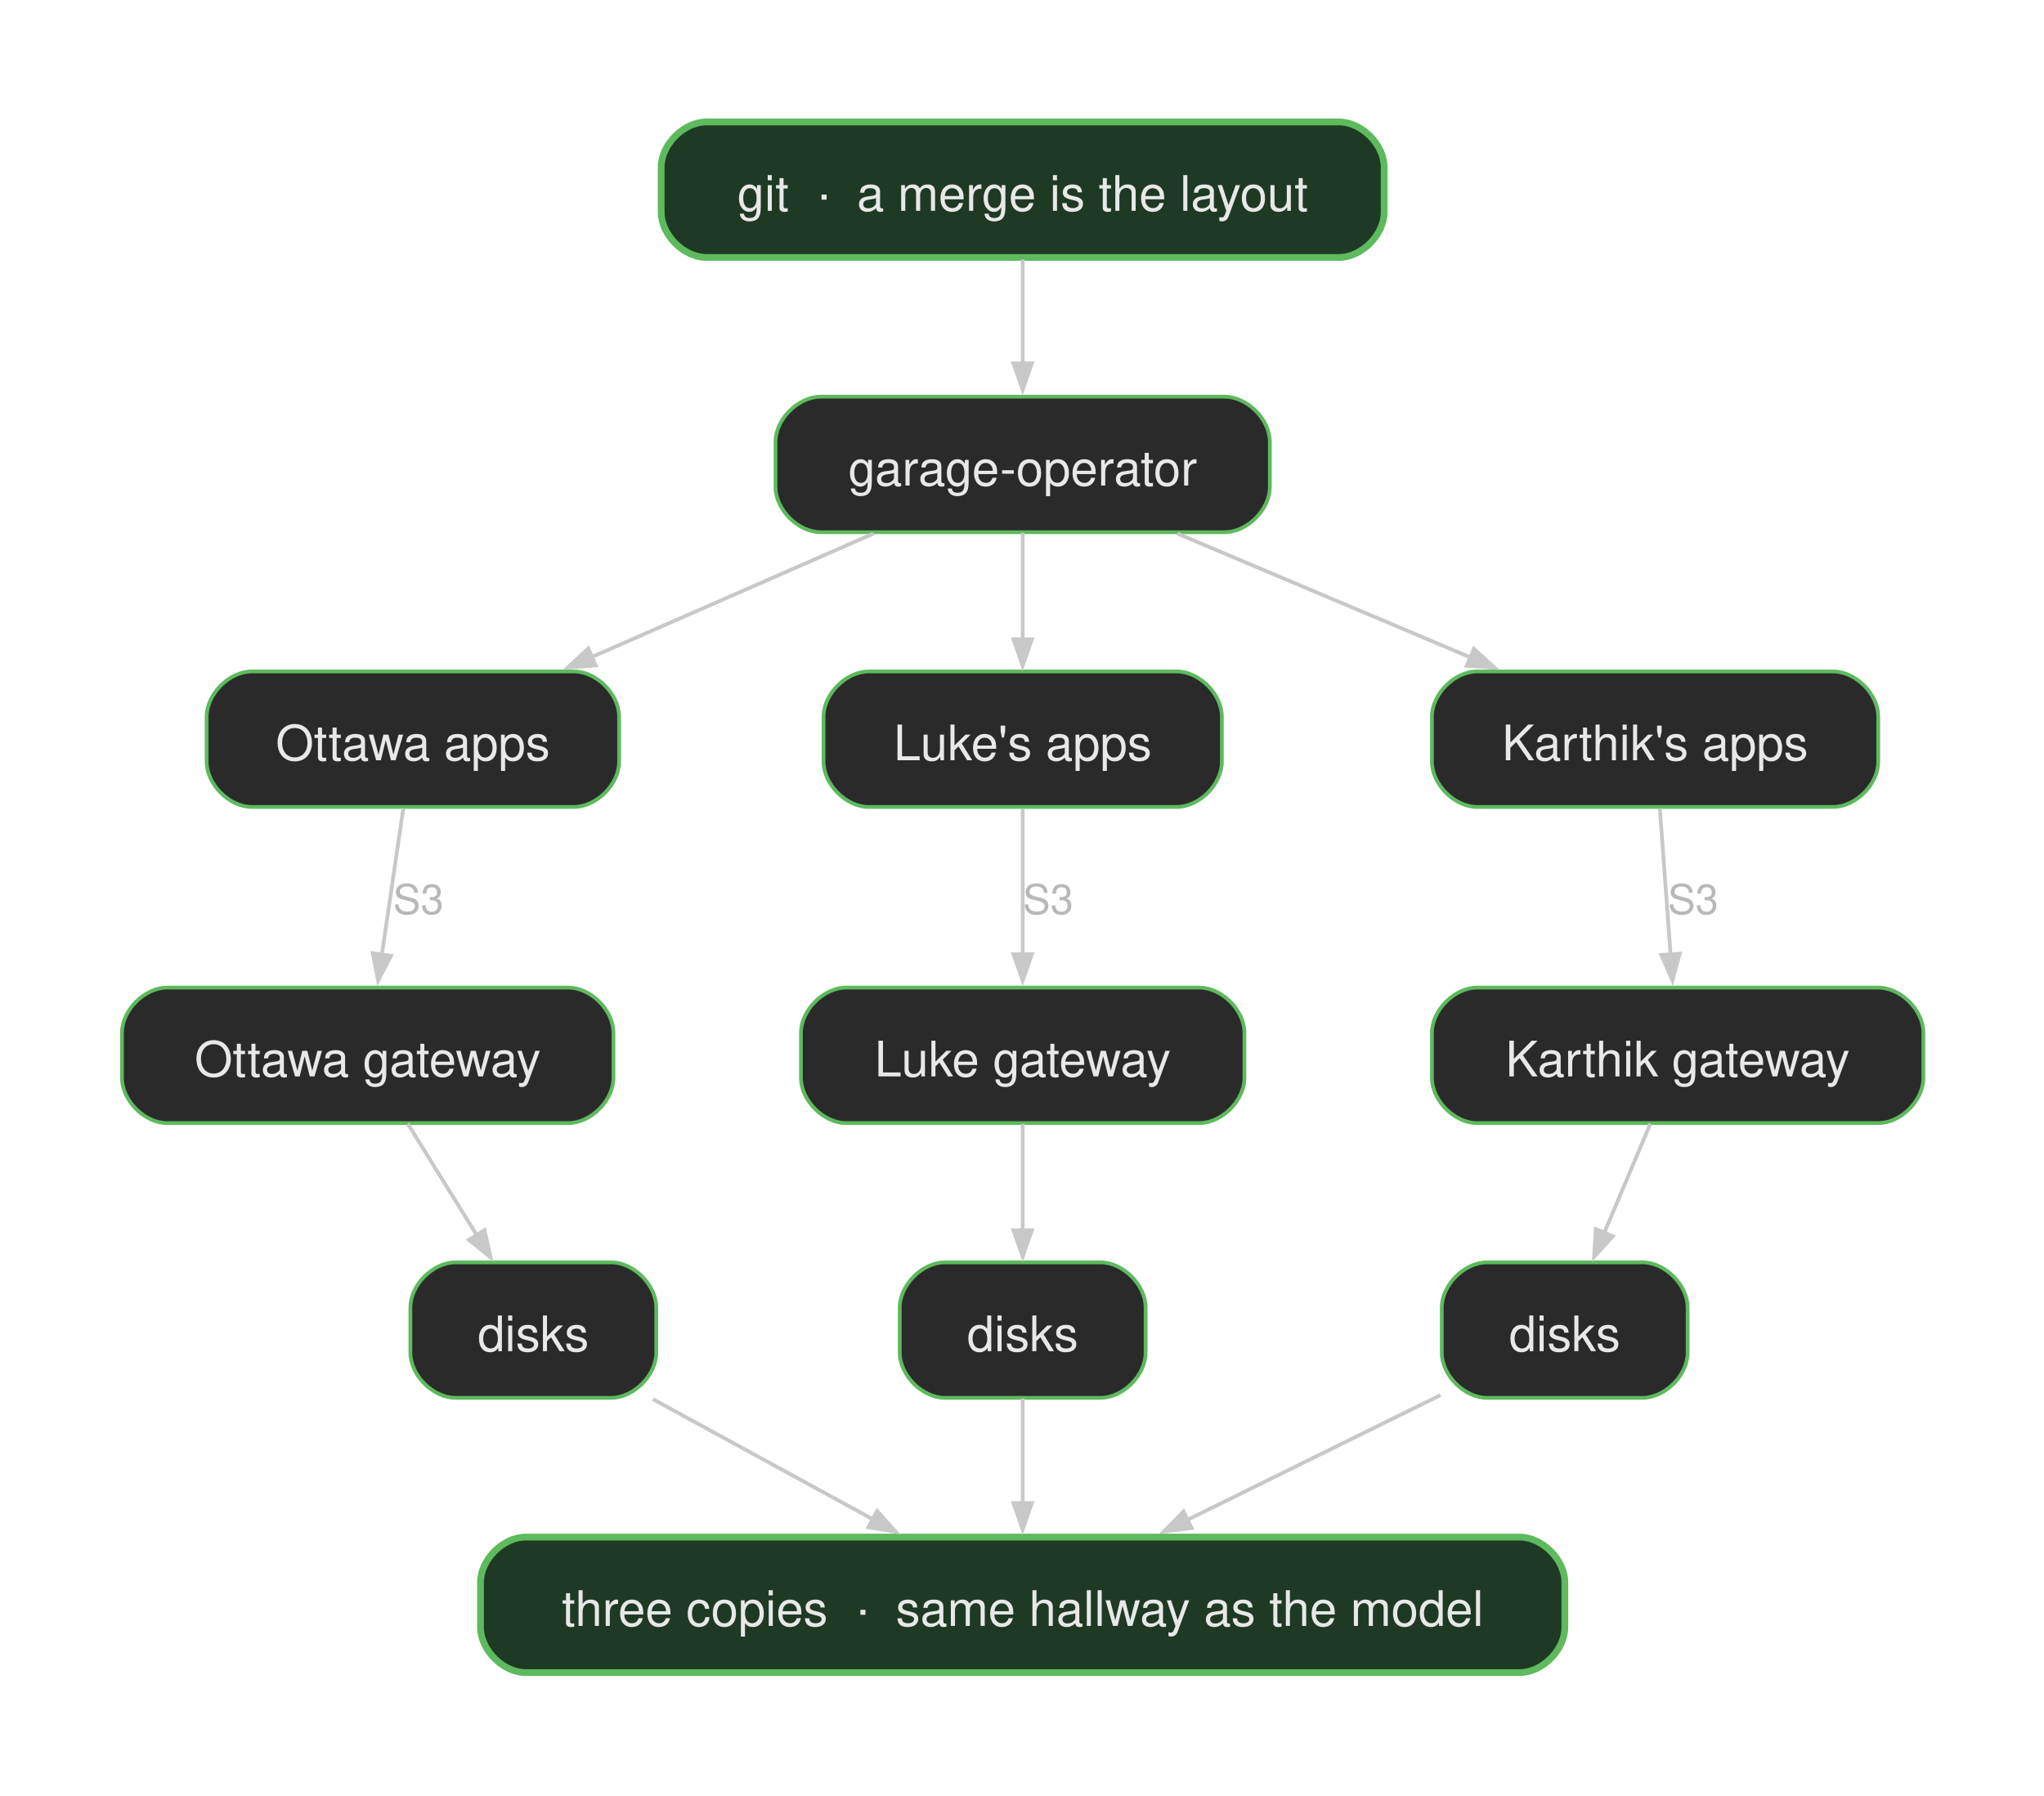
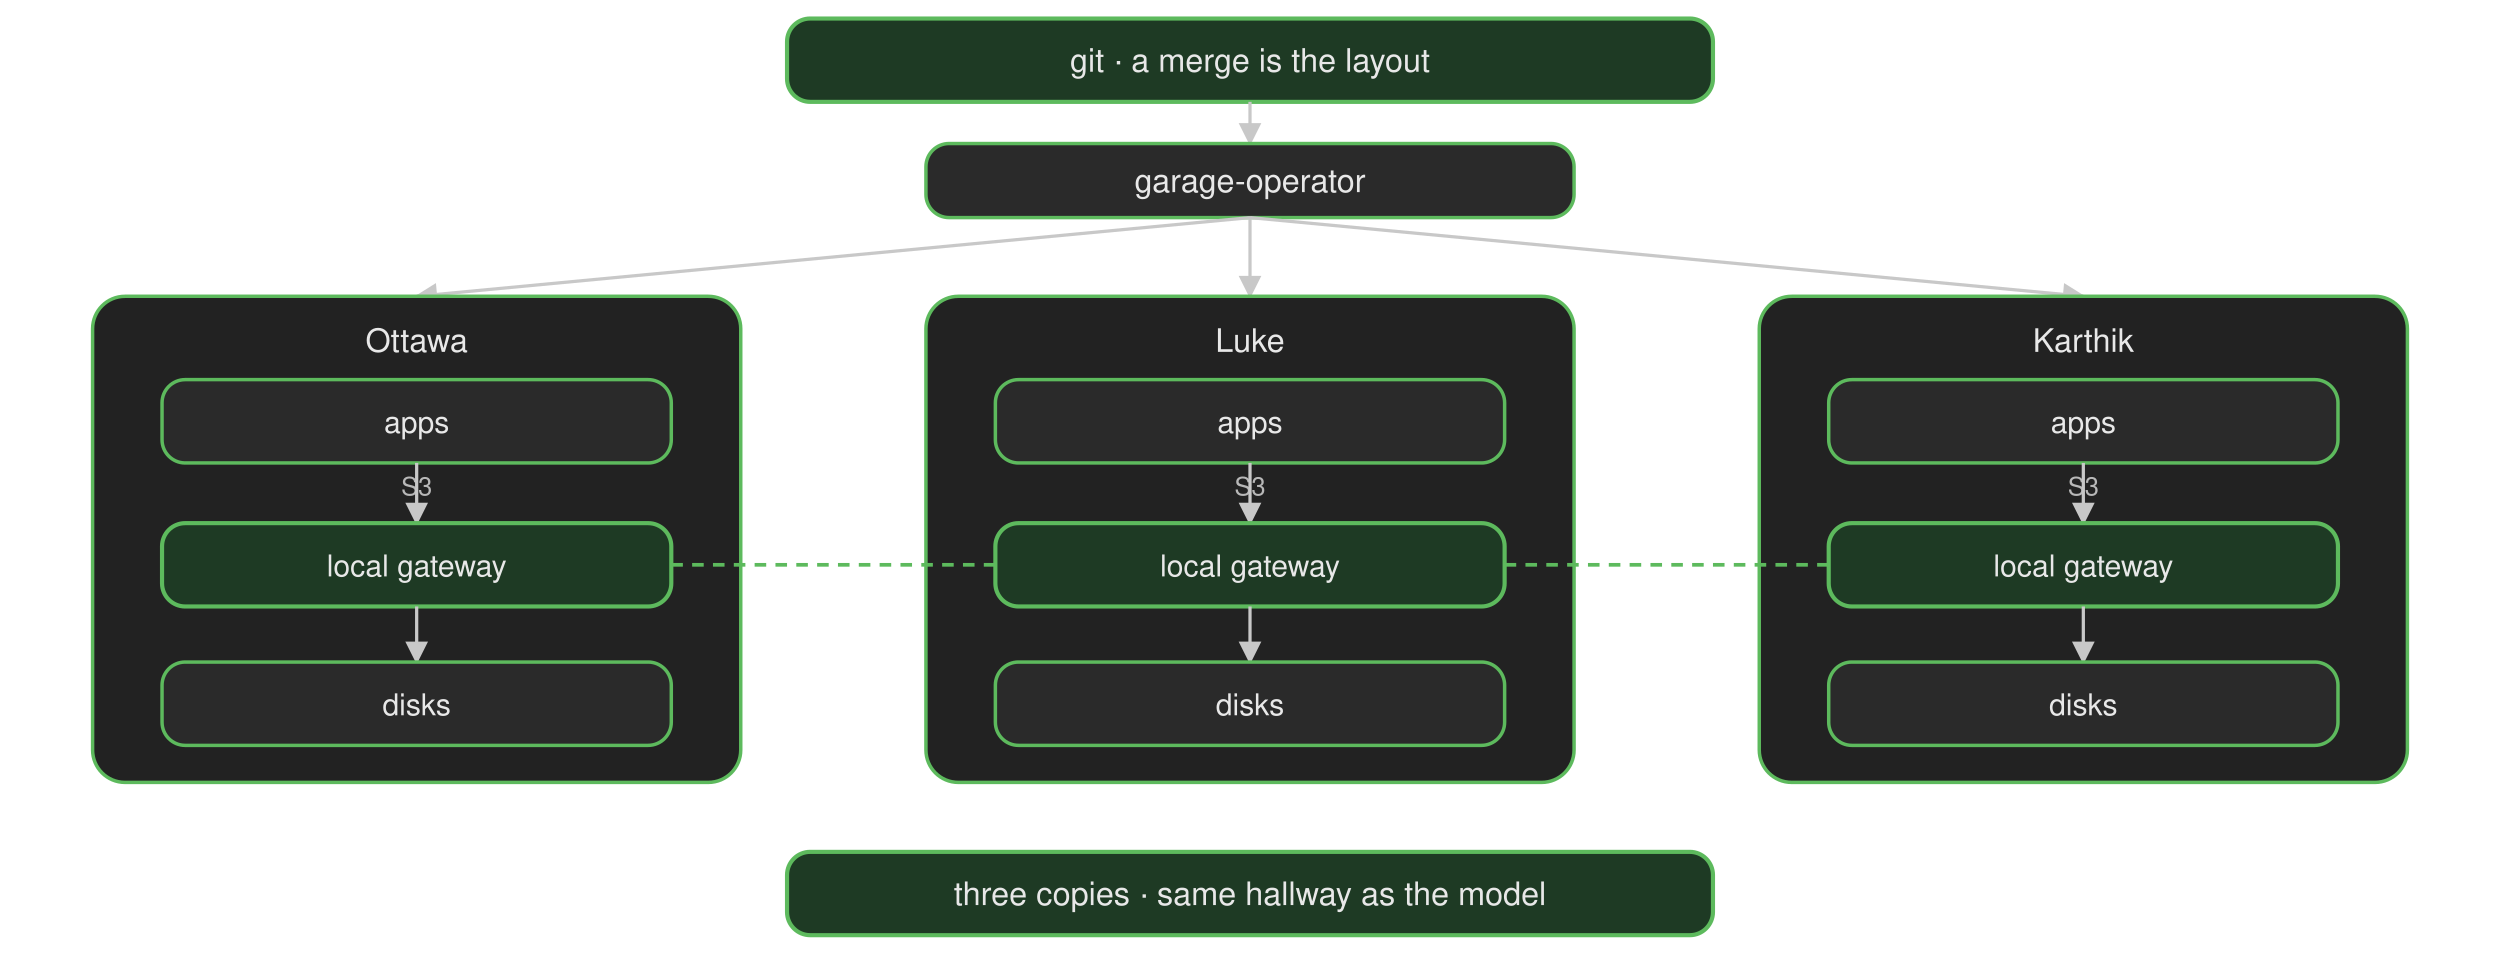
- <svg xmlns="http://www.w3.org/2000/svg" width="543pt" height="477pt" viewBox="0.00 0.00 543.00 477.00">
-   <g id="graph0" class="graph" transform="scale(1 1) rotate(0) translate(32.4 444.4)">
-     <g id="node1" class="node">
-       <path fill="#1e3a24" stroke="#5dba5d" stroke-width="1.8" d="M323.31,-412C323.31,-412 155.25,-412 155.25,-412 149.25,-412 143.25,-406 143.25,-400 143.25,-400 143.25,-388 143.25,-388 143.25,-382 149.25,-376 155.25,-376 155.25,-376 323.31,-376 323.31,-376 329.31,-376 335.31,-382 335.31,-388 335.31,-388 335.31,-400 335.31,-400 335.31,-406 329.31,-412 323.31,-412" />
-       <text xml:space="preserve" text-anchor="middle" x="239.28" y="-388.4" font-family="Helvetica,sans-Serif" font-size="13.00" fill="#e8e8e8">git  ·  a merge is the layout</text>
-     </g>
-     <g id="node2" class="node">
-       <path fill="#2a2a2a" stroke="#5dba5d" d="M292.94,-339C292.94,-339 185.62,-339 185.62,-339 179.62,-339 173.62,-333 173.62,-327 173.62,-327 173.62,-315 173.62,-315 173.62,-309 179.62,-303 185.62,-303 185.62,-303 292.94,-303 292.94,-303 298.94,-303 304.94,-309 304.94,-315 304.94,-315 304.94,-327 304.94,-327 304.94,-333 298.94,-339 292.94,-339" />
-       <text xml:space="preserve" text-anchor="middle" x="239.28" y="-315.4" font-family="Helvetica,sans-Serif" font-size="13.00" fill="#e8e8e8">garage-operator</text>
-     </g>
-     <g id="edge1" class="edge">
-       <path fill="none" stroke="#c8c8c8" d="M239.28,-375.45C239.28,-367.11 239.28,-356.98 239.28,-347.78" />
-       <polygon fill="#c8c8c8" stroke="#c8c8c8" points="241.73,-347.86 239.28,-340.86 236.83,-347.86 241.73,-347.86" />
-     </g>
-     <g id="node3" class="node">
-       <path fill="#2a2a2a" stroke="#5dba5d" d="M120.06,-266C120.06,-266 34.5,-266 34.5,-266 28.5,-266 22.5,-260 22.5,-254 22.5,-254 22.5,-242 22.5,-242 22.5,-236 28.5,-230 34.5,-230 34.5,-230 120.06,-230 120.06,-230 126.06,-230 132.06,-236 132.06,-242 132.06,-242 132.06,-254 132.06,-254 132.06,-260 126.06,-266 120.06,-266" />
-       <text xml:space="preserve" text-anchor="middle" x="77.28" y="-242.4" font-family="Helvetica,sans-Serif" font-size="13.00" fill="#e8e8e8">Ottawa apps</text>
-     </g>
-     <g id="edge2" class="edge">
-       <path fill="none" stroke="#c8c8c8" d="M199.65,-302.63C177,-292.7 148.44,-280.19 124.62,-269.75" />
-       <polygon fill="#c8c8c8" stroke="#c8c8c8" points="125.84,-267.61 118.45,-267.04 123.88,-272.1 125.84,-267.61" />
-     </g>
-     <g id="node4" class="node">
-       <path fill="#2a2a2a" stroke="#5dba5d" d="M280.19,-266C280.19,-266 198.38,-266 198.38,-266 192.38,-266 186.38,-260 186.38,-254 186.38,-254 186.38,-242 186.38,-242 186.38,-236 192.38,-230 198.38,-230 198.38,-230 280.19,-230 280.19,-230 286.19,-230 292.19,-236 292.19,-242 292.19,-242 292.19,-254 292.19,-254 292.19,-260 286.19,-266 280.19,-266" />
-       <text xml:space="preserve" text-anchor="middle" x="239.28" y="-242.4" font-family="Helvetica,sans-Serif" font-size="13.00" fill="#e8e8e8">Luke's apps</text>
-     </g>
-     <g id="edge3" class="edge">
-       <path fill="none" stroke="#c8c8c8" d="M239.28,-302.81C239.28,-294.27 239.28,-283.77 239.28,-274.32" />
-       <polygon fill="#c8c8c8" stroke="#c8c8c8" points="241.73,-274.54 239.28,-267.54 236.83,-274.54 241.73,-274.54" />
-     </g>
-     <g id="node5" class="node">
-       <path fill="#2a2a2a" stroke="#5dba5d" d="M454.56,-266C454.56,-266 360,-266 360,-266 354,-266 348,-260 348,-254 348,-254 348,-242 348,-242 348,-236 354,-230 360,-230 360,-230 454.56,-230 454.56,-230 460.56,-230 466.56,-236 466.56,-242 466.56,-242 466.56,-254 466.56,-254 466.56,-260 460.56,-266 454.56,-266" />
-       <text xml:space="preserve" text-anchor="middle" x="407.28" y="-242.4" font-family="Helvetica,sans-Serif" font-size="13.00" fill="#e8e8e8">Karthik's apps</text>
-     </g>
-     <g id="edge4" class="edge">
-       <path fill="none" stroke="#c8c8c8" d="M280.38,-302.63C303.87,-292.7 333.48,-280.19 358.19,-269.75" />
-       <polygon fill="#c8c8c8" stroke="#c8c8c8" points="359.14,-272.01 364.63,-267.02 357.23,-267.49 359.14,-272.01" />
-     </g>
-     <g id="node6" class="node">
-       <path fill="#2a2a2a" stroke="#5dba5d" d="M118.56,-182C118.56,-182 12,-182 12,-182 6,-182 0,-176 0,-170 0,-170 0,-158 0,-158 0,-152 6,-146 12,-146 12,-146 118.56,-146 118.56,-146 124.56,-146 130.56,-152 130.56,-158 130.56,-158 130.56,-170 130.56,-170 130.56,-176 124.56,-182 118.56,-182" />
-       <text xml:space="preserve" text-anchor="middle" x="65.28" y="-158.4" font-family="Helvetica,sans-Serif" font-size="13.00" fill="#e8e8e8">Ottawa gateway</text>
-     </g>
-     <g id="edge5" class="edge">
-       <path fill="none" stroke="#c8c8c8" d="M74.74,-229.61C73.08,-218.3 70.89,-203.36 69.04,-190.7" />
-       <polygon fill="#c8c8c8" stroke="#c8c8c8" points="71.48,-190.43 68.04,-183.86 66.63,-191.14 71.48,-190.43" />
-       <text xml:space="preserve" text-anchor="middle" x="78.75" y="-201.55" font-family="Helvetica,sans-Serif" font-size="11.00" fill="#b8b8b8">S3</text>
-     </g>
-     <g id="node7" class="node">
-       <path fill="#2a2a2a" stroke="#5dba5d" d="M286.19,-182C286.19,-182 192.38,-182 192.38,-182 186.38,-182 180.38,-176 180.38,-170 180.38,-170 180.38,-158 180.38,-158 180.38,-152 186.38,-146 192.38,-146 192.38,-146 286.19,-146 286.19,-146 292.19,-146 298.19,-152 298.19,-158 298.19,-158 298.19,-170 298.19,-170 298.19,-176 292.19,-182 286.19,-182" />
-       <text xml:space="preserve" text-anchor="middle" x="239.28" y="-158.4" font-family="Helvetica,sans-Serif" font-size="13.00" fill="#e8e8e8">Luke gateway</text>
-     </g>
-     <g id="edge6" class="edge">
-       <path fill="none" stroke="#c8c8c8" d="M239.28,-229.61C239.28,-218.3 239.28,-203.36 239.28,-190.7" />
-       <polygon fill="#c8c8c8" stroke="#c8c8c8" points="241.73,-190.88 239.28,-183.88 236.83,-190.88 241.73,-190.88" />
-       <text xml:space="preserve" text-anchor="middle" x="246.03" y="-201.55" font-family="Helvetica,sans-Serif" font-size="11.00" fill="#b8b8b8">S3</text>
-     </g>
-     <g id="node8" class="node">
-       <path fill="#2a2a2a" stroke="#5dba5d" d="M466.56,-182C466.56,-182 360,-182 360,-182 354,-182 348,-176 348,-170 348,-170 348,-158 348,-158 348,-152 354,-146 360,-146 360,-146 466.56,-146 466.56,-146 472.56,-146 478.56,-152 478.56,-158 478.56,-158 478.56,-170 478.56,-170 478.56,-176 472.56,-182 466.56,-182" />
-       <text xml:space="preserve" text-anchor="middle" x="413.28" y="-158.4" font-family="Helvetica,sans-Serif" font-size="13.00" fill="#e8e8e8">Karthik gateway</text>
-     </g>
-     <g id="edge7" class="edge">
-       <path fill="none" stroke="#c8c8c8" d="M408.55,-229.61C409.38,-218.3 410.47,-203.36 411.4,-190.7" />
-       <polygon fill="#c8c8c8" stroke="#c8c8c8" points="413.83,-191.03 411.9,-183.87 408.94,-190.68 413.83,-191.03" />
-       <text xml:space="preserve" text-anchor="middle" x="417.39" y="-201.55" font-family="Helvetica,sans-Serif" font-size="11.00" fill="#b8b8b8">S3</text>
-     </g>
-     <g id="node9" class="node">
-       <path fill="#2a2a2a" stroke="#5dba5d" d="M129.94,-109C129.94,-109 88.62,-109 88.62,-109 82.62,-109 76.62,-103 76.62,-97 76.62,-97 76.62,-85 76.62,-85 76.62,-79 82.62,-73 88.62,-73 88.62,-73 129.94,-73 129.94,-73 135.94,-73 141.94,-79 141.94,-85 141.94,-85 141.94,-97 141.94,-97 141.94,-103 135.94,-109 129.94,-109" />
-       <text xml:space="preserve" text-anchor="middle" x="109.28" y="-85.4" font-family="Helvetica,sans-Serif" font-size="13.00" fill="#e8e8e8">disks</text>
-     </g>
-     <g id="edge8" class="edge">
-       <path fill="none" stroke="#c8c8c8" d="M75.93,-145.81C81.44,-136.92 88.27,-125.91 94.3,-116.17" />
-       <polygon fill="#c8c8c8" stroke="#c8c8c8" points="96.32,-117.56 97.93,-110.32 92.16,-114.97 96.32,-117.56" />
-     </g>
-     <g id="node10" class="node">
-       <path fill="#2a2a2a" stroke="#5dba5d" d="M259.94,-109C259.94,-109 218.62,-109 218.62,-109 212.62,-109 206.62,-103 206.62,-97 206.62,-97 206.62,-85 206.62,-85 206.62,-79 212.62,-73 218.62,-73 218.62,-73 259.94,-73 259.94,-73 265.94,-73 271.94,-79 271.94,-85 271.94,-85 271.94,-97 271.94,-97 271.94,-103 265.94,-109 259.94,-109" />
-       <text xml:space="preserve" text-anchor="middle" x="239.28" y="-85.4" font-family="Helvetica,sans-Serif" font-size="13.00" fill="#e8e8e8">disks</text>
-     </g>
-     <g id="edge9" class="edge">
-       <path fill="none" stroke="#c8c8c8" d="M239.28,-145.81C239.28,-137.27 239.28,-126.77 239.28,-117.32" />
-       <polygon fill="#c8c8c8" stroke="#c8c8c8" points="241.73,-117.54 239.28,-110.54 236.83,-117.54 241.73,-117.54" />
-     </g>
-     <g id="node11" class="node">
-       <path fill="#2a2a2a" stroke="#5dba5d" d="M403.93,-109C403.93,-109 362.62,-109 362.62,-109 356.62,-109 350.62,-103 350.62,-97 350.62,-97 350.62,-85 350.62,-85 350.62,-79 356.62,-73 362.62,-73 362.62,-73 403.93,-73 403.93,-73 409.93,-73 415.93,-79 415.93,-85 415.93,-85 415.93,-97 415.93,-97 415.93,-103 409.93,-109 403.93,-109" />
-       <text xml:space="preserve" text-anchor="middle" x="383.28" y="-85.4" font-family="Helvetica,sans-Serif" font-size="13.00" fill="#e8e8e8">disks</text>
-     </g>
-     <g id="edge10" class="edge">
-       <path fill="none" stroke="#c8c8c8" d="M406.02,-145.81C402.33,-137.09 397.79,-126.34 393.74,-116.75" />
-       <polygon fill="#c8c8c8" stroke="#c8c8c8" points="396.05,-115.92 391.06,-110.42 391.53,-117.82 396.05,-115.92" />
-     </g>
-     <g id="node12" class="node">
-       <path fill="#1e3a24" stroke="#5dba5d" stroke-width="1.8" d="M371.31,-36C371.31,-36 107.25,-36 107.25,-36 101.25,-36 95.25,-30 95.25,-24 95.25,-24 95.25,-12 95.25,-12 95.25,-6 101.25,0 107.25,0 107.25,0 371.31,0 371.31,0 377.31,0 383.31,-6 383.31,-12 383.31,-12 383.31,-24 383.31,-24 383.31,-30 377.31,-36 371.31,-36" />
-       <text xml:space="preserve" text-anchor="middle" x="239.28" y="-12.4" font-family="Helvetica,sans-Serif" font-size="13.00" fill="#e8e8e8">three copies  ·  same hallway as the model</text>
-     </g>
-     <g id="edge11" class="edge">
-       <path fill="none" stroke="#c8c8c8" d="M141.08,-72.63C158.73,-62.99 180.85,-50.91 199.62,-40.66" />
-       <polygon fill="#c8c8c8" stroke="#c8c8c8" points="200.61,-42.91 205.58,-37.41 198.26,-38.61 200.61,-42.91" />
-     </g>
-     <g id="edge12" class="edge">
-       <path fill="none" stroke="#c8c8c8" d="M239.28,-72.81C239.28,-64.48 239.28,-54.29 239.28,-45.03" />
-       <polygon fill="#c8c8c8" stroke="#c8c8c8" points="241.73,-45.04 239.28,-38.04 236.83,-45.04 241.73,-45.04" />
-     </g>
-     <g id="edge13" class="edge">
-       <path fill="none" stroke="#c8c8c8" d="M350.24,-73.71C330.26,-63.86 304.55,-51.18 282.91,-40.51" />
-       <polygon fill="#c8c8c8" stroke="#c8c8c8" points="284.16,-38.4 276.8,-37.5 282,-42.79 284.16,-38.4" />
-     </g>
-   </g>
+ <svg xmlns="http://www.w3.org/2000/svg" viewBox="0 0 1080 420" width="1080" height="420">
+   <style>
+     .card { fill: #222; stroke: #5dba5d; stroke-width: 1.5; }
+     .box { fill: #2a2a2a; stroke: #5dba5d; stroke-width: 1.5; }
+     .hi { fill: #1e3a24; stroke: #5dba5d; stroke-width: 1.8; }
+     .t { fill: #e8e8e8; font-family: ui-sans-serif, Helvetica, Arial, sans-serif; font-size: 14px; text-anchor: middle; }
+     .ts { fill: #e8e8e8; font-family: ui-sans-serif, Helvetica, Arial, sans-serif; font-size: 13px; text-anchor: middle; }
+     .label { fill: #b8b8b8; font-family: ui-sans-serif, Helvetica, Arial, sans-serif; font-size: 11px; text-anchor: middle; }
+     .line { stroke: #c8c8c8; stroke-width: 1.4; fill: none; marker-end: url(#arr); }
+     .mesh { stroke: #5dba5d; stroke-width: 1.6; fill: none; stroke-dasharray: 5 4; }
+   </style>
+   <defs>
+     <marker id="arr" viewBox="0 0 10 10" refX="9" refY="5" markerWidth="7" markerHeight="7" orient="auto-start-reverse">
+       <path d="M 0 0 L 10 5 L 0 10 z" fill="#c8c8c8" />
+     </marker>
+   </defs>
+   <rect class="hi" x="340" y="8" width="400" height="36" rx="10" />
+   <text class="t" x="540" y="31">git  ·  a merge is the layout</text>
+   <line class="line" x1="540" y1="44" x2="540" y2="62" />
+   <rect class="box" x="400" y="62" width="280" height="32" rx="10" />
+   <text class="t" x="540" y="83">garage-operator</text>
+   <line class="line" x1="540" y1="94" x2="180" y2="128" />
+   <line class="line" x1="540" y1="94" x2="540" y2="128" />
+   <line class="line" x1="540" y1="94" x2="900" y2="128" />
+   <rect class="card" x="40" y="128" width="280" height="210" rx="14" />
+   <text class="t" x="180" y="152">Ottawa</text>
+   <rect class="box" x="70" y="164" width="220" height="36" rx="10" />
+   <text class="ts" x="180" y="187">apps</text>
+   <text class="label" x="180" y="214">S3</text>
+   <line class="line" x1="180" y1="200" x2="180" y2="226" />
+   <rect class="hi" x="70" y="226" width="220" height="36" rx="10" />
+   <text class="ts" x="180" y="249">local gateway</text>
+   <line class="line" x1="180" y1="262" x2="180" y2="286" />
+   <rect class="box" x="70" y="286" width="220" height="36" rx="10" />
+   <text class="ts" x="180" y="309">disks</text>
+   <rect class="card" x="400" y="128" width="280" height="210" rx="14" />
+   <text class="t" x="540" y="152">Luke</text>
+   <rect class="box" x="430" y="164" width="220" height="36" rx="10" />
+   <text class="ts" x="540" y="187">apps</text>
+   <text class="label" x="540" y="214">S3</text>
+   <line class="line" x1="540" y1="200" x2="540" y2="226" />
+   <rect class="hi" x="430" y="226" width="220" height="36" rx="10" />
+   <text class="ts" x="540" y="249">local gateway</text>
+   <line class="line" x1="540" y1="262" x2="540" y2="286" />
+   <rect class="box" x="430" y="286" width="220" height="36" rx="10" />
+   <text class="ts" x="540" y="309">disks</text>
+   <rect class="card" x="760" y="128" width="280" height="210" rx="14" />
+   <text class="t" x="900" y="152">Karthik</text>
+   <rect class="box" x="790" y="164" width="220" height="36" rx="10" />
+   <text class="ts" x="900" y="187">apps</text>
+   <text class="label" x="900" y="214">S3</text>
+   <line class="line" x1="900" y1="200" x2="900" y2="226" />
+   <rect class="hi" x="790" y="226" width="220" height="36" rx="10" />
+   <text class="ts" x="900" y="249">local gateway</text>
+   <line class="line" x1="900" y1="262" x2="900" y2="286" />
+   <rect class="box" x="790" y="286" width="220" height="36" rx="10" />
+   <text class="ts" x="900" y="309">disks</text>
+   <line class="mesh" x1="290" y1="244" x2="430" y2="244" />
+   <line class="mesh" x1="650" y1="244" x2="790" y2="244" />
+   <rect class="hi" x="340" y="368" width="400" height="36" rx="10" />
+   <text class="t" x="540" y="391">three copies  ·  same hallway as the model</text>
</svg>
